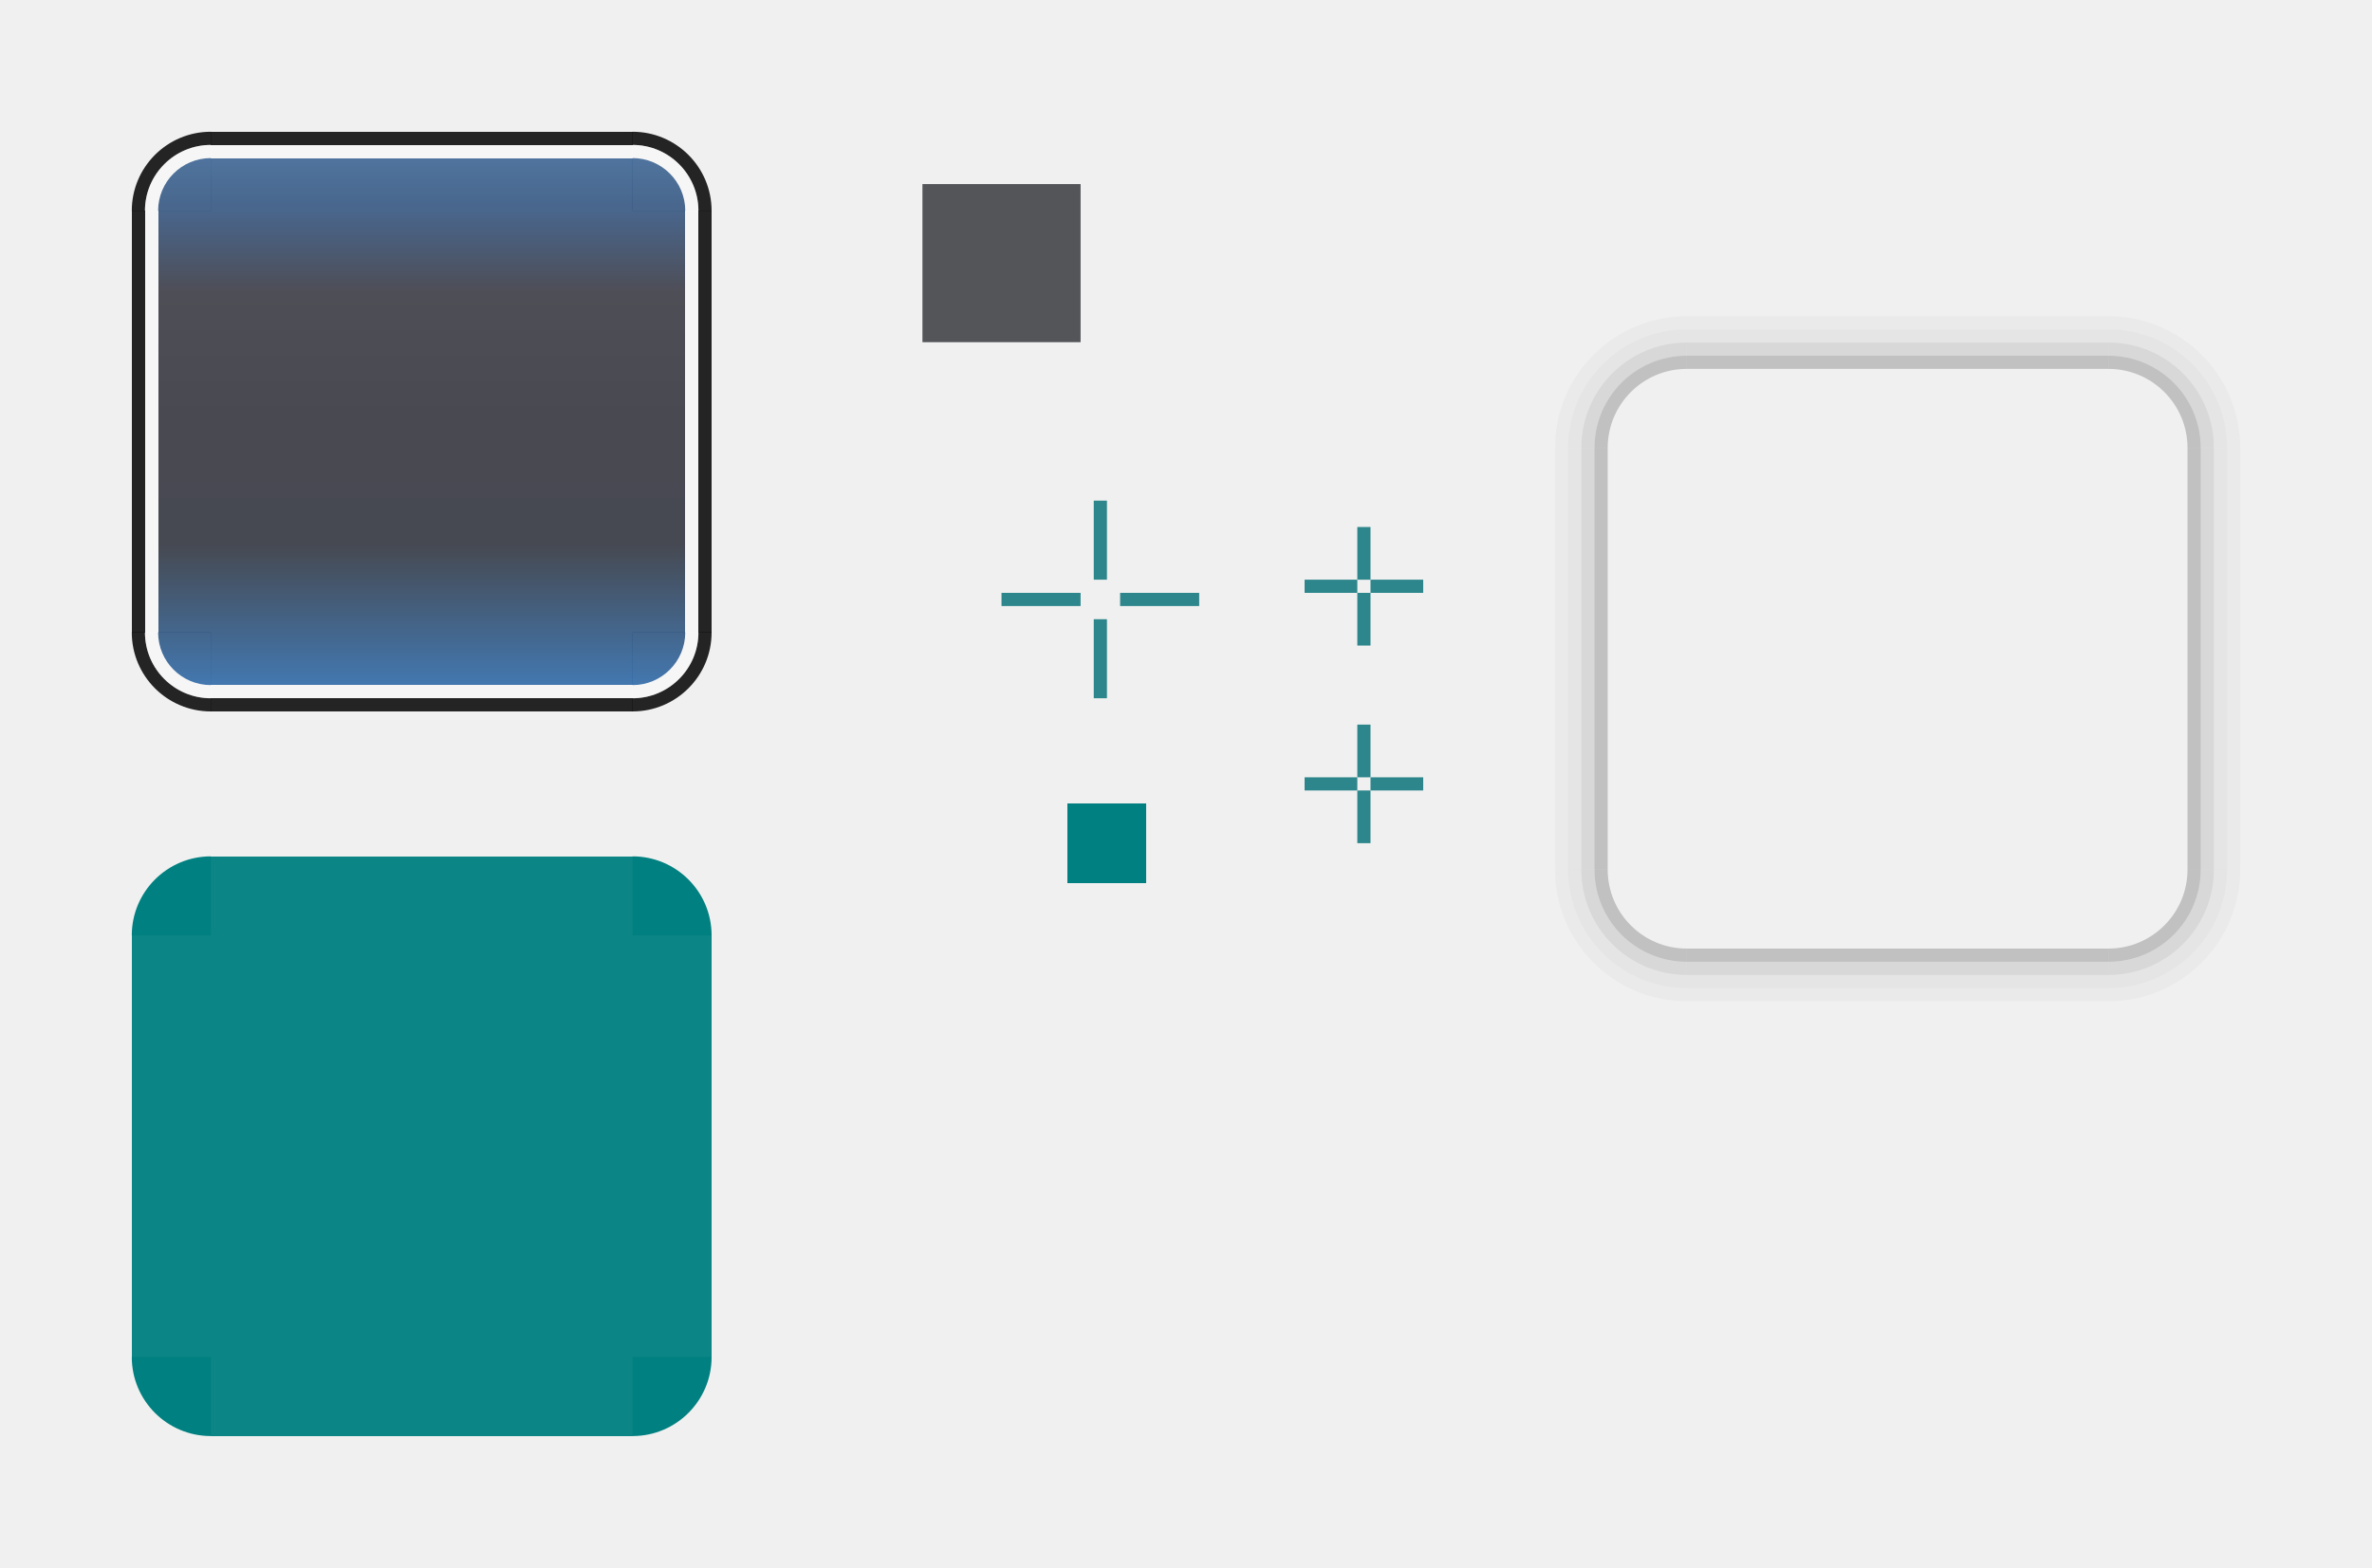
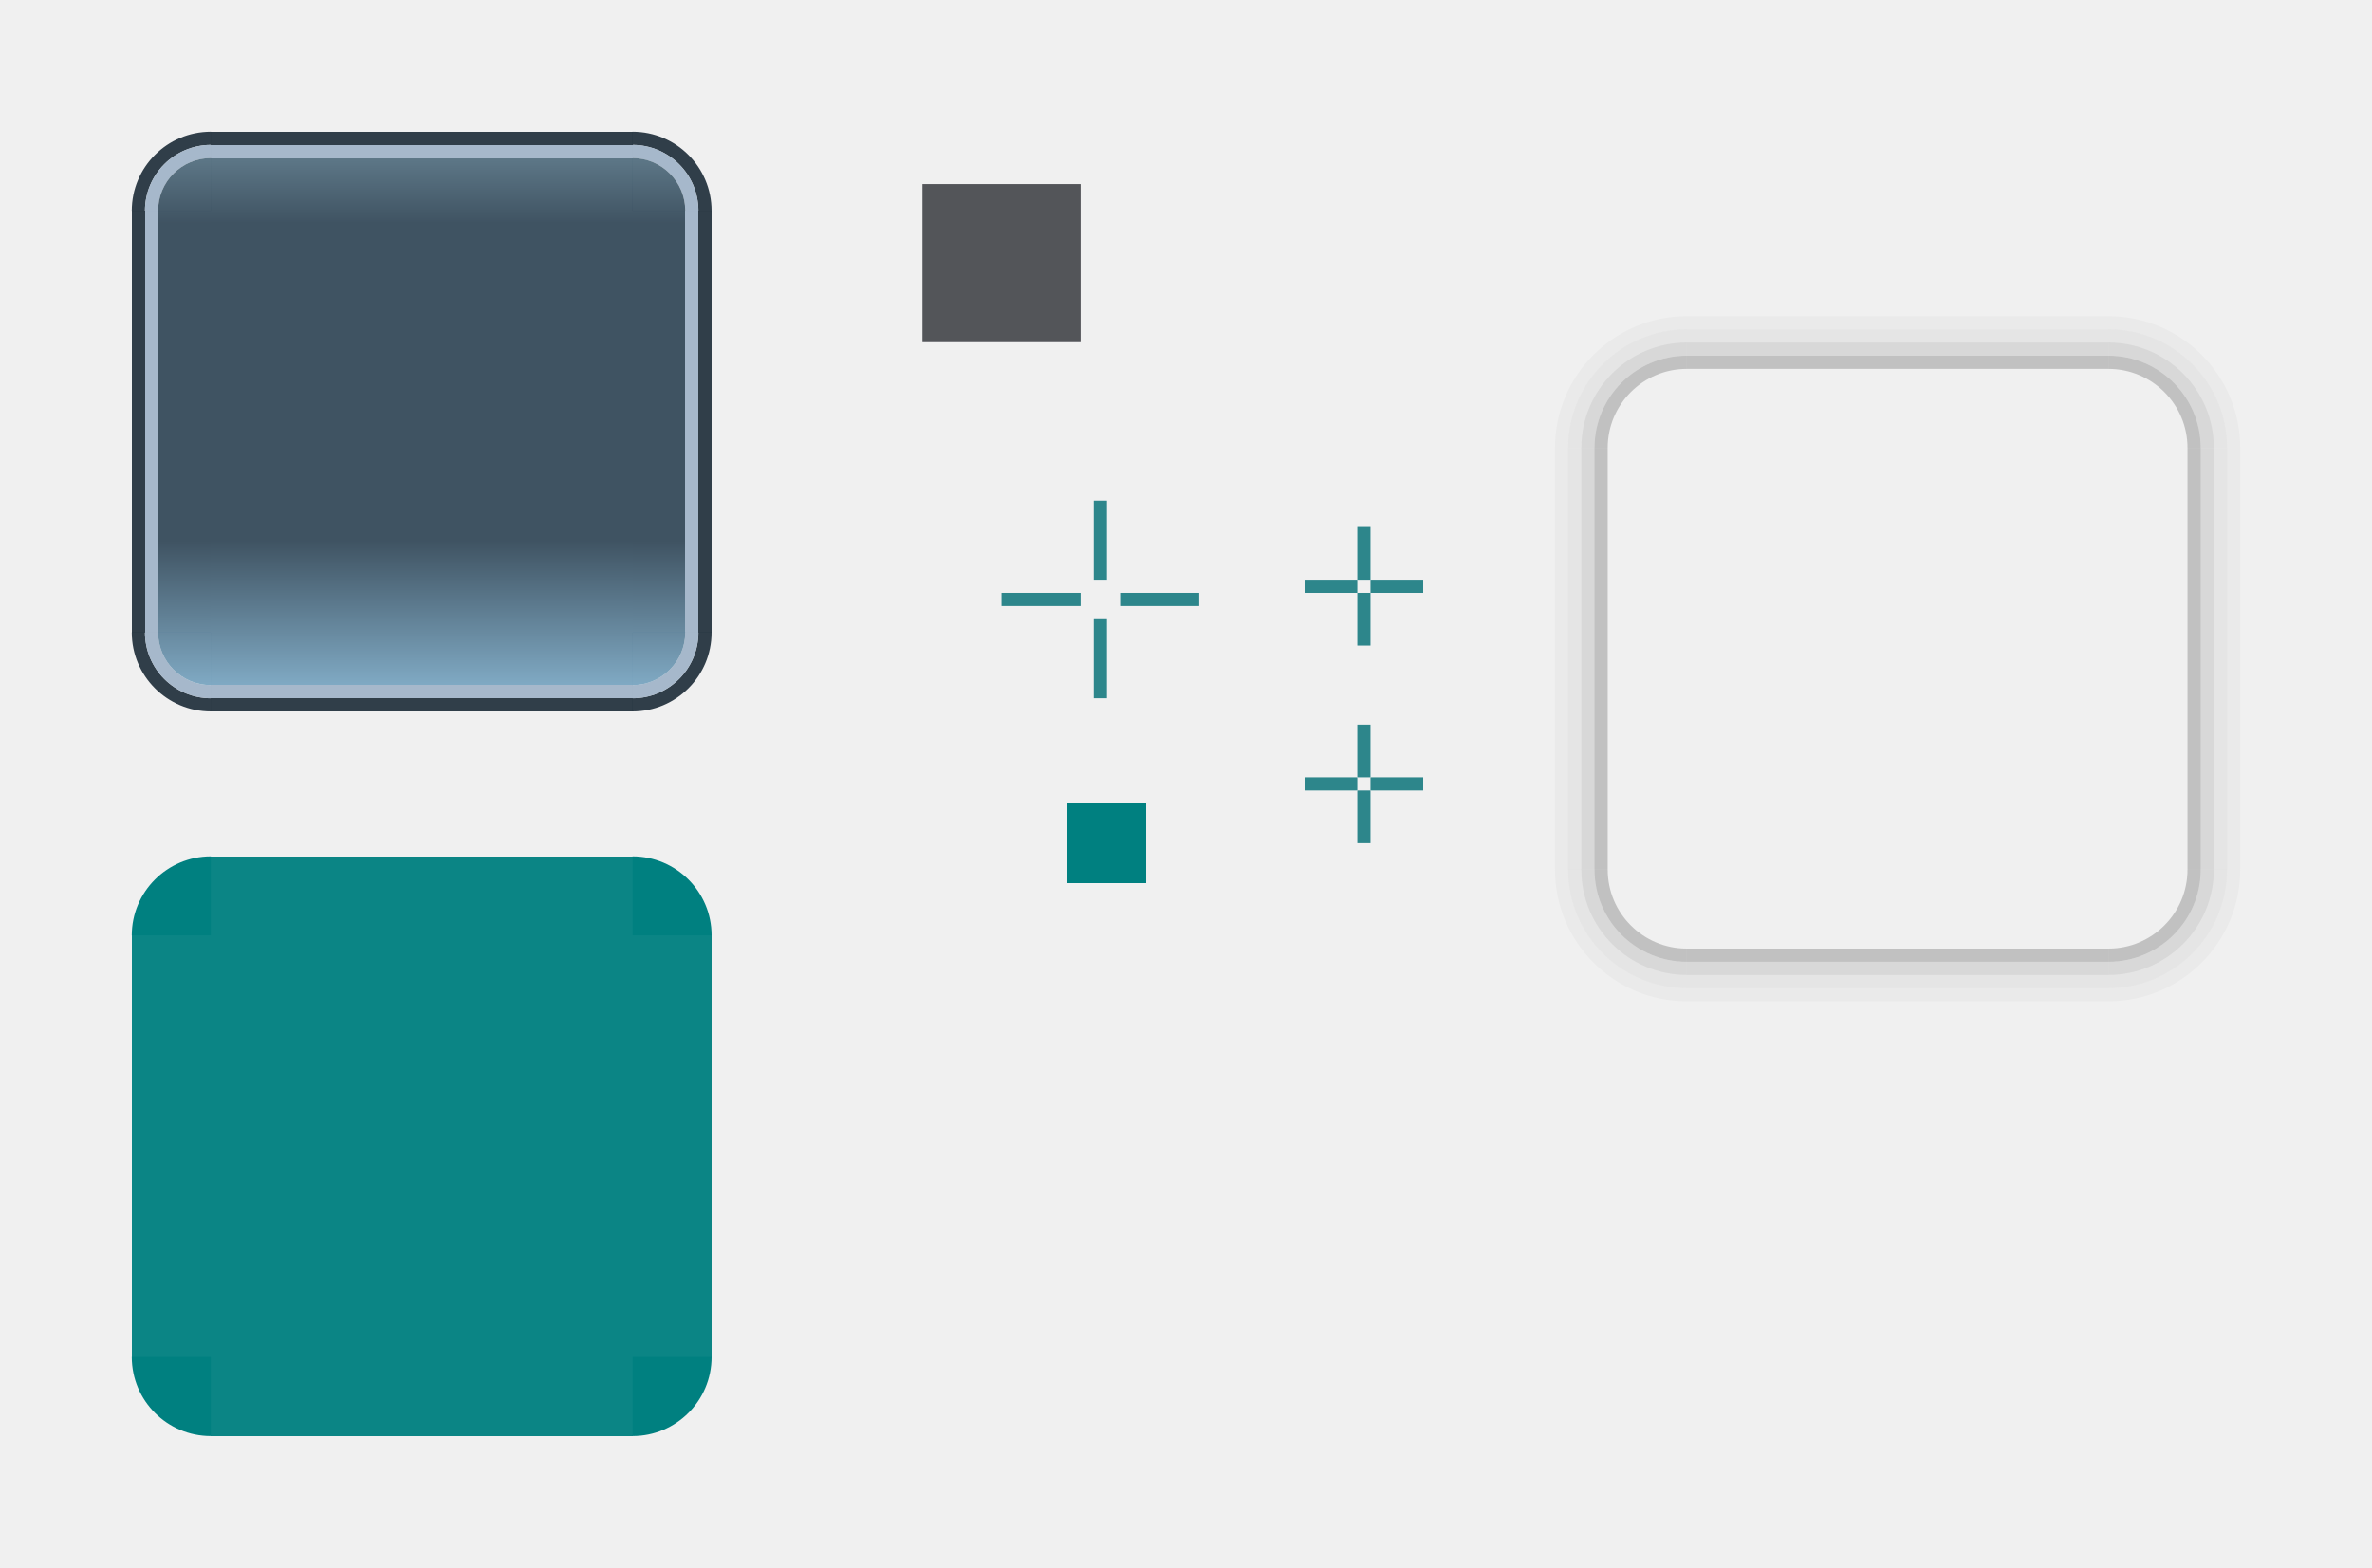
- <svg xmlns="http://www.w3.org/2000/svg" xmlns:xlink="http://www.w3.org/1999/xlink" width="180" height="119" viewBox="0 0 180 119" version="1.1" id="svg8">
+ <svg xmlns="http://www.w3.org/2000/svg" xmlns:xlink="http://www.w3.org/1999/xlink" width="180" height="119" viewBox="0 0 180 119" version="1.1" id="svg8" xml:space="preserve">
  <defs id="defs2">
-     <linearGradient id="linearGradient7278">
-       <stop id="stop7266" offset="0" style="stop-color:#2462a4;stop-opacity:1;" />
-       <stop style="stop-color:#282c36;stop-opacity:1;" offset="0.266" id="stop7268" />
-       <stop style="stop-color:#2c2c35;stop-opacity:1;" offset="0.505" id="stop7270" />
-       <stop style="stop-color:#31313b;stop-opacity:1;" offset="0.745" id="stop7272" />
-       <stop id="stop7274" offset="0.9" style="stop-color:#2b4d7a;stop-opacity:1;" />
-       <stop id="stop7276" offset="1" style="stop-color:#325e8f;stop-opacity:1;" />
+     <linearGradient id="linearGradient3502">
+       <stop style="stop-color:#6e8fa1;stop-opacity:0.94;" offset="0" id="stop3494" />
+       <stop style="stop-color:#344959;stop-opacity:0.941;" offset="0.187" id="stop3496" />
+       <stop style="stop-color:#344959;stop-opacity:0.94;" offset="0.687" id="stop3498" />
+       <stop style="stop-color:#92c7e7;stop-opacity:0.94;" offset="1" id="stop3500" />
    </linearGradient>
-     <linearGradient xlink:href="#linearGradient7278" id="linearGradient913" x1="-1009.24" y1="91.737" x2="-969.24" y2="91.737" gradientUnits="userSpaceOnUse" />
-     <linearGradient xlink:href="#linearGradient7278" id="linearGradient925" x1="-946.24" y1="76.737" x2="-986.24" y2="76.737" gradientUnits="userSpaceOnUse" />
-     <linearGradient xlink:href="#linearGradient7278" id="linearGradient933" x1="-986.24" y1="92.737" x2="-946.24" y2="92.737" gradientUnits="userSpaceOnUse" />
-     <linearGradient xlink:href="#linearGradient7278" id="linearGradient975" x1="-950.24" y1="112.737" x2="-950.24" y2="72.737" gradientUnits="userSpaceOnUse" />
-     <linearGradient xlink:href="#linearGradient7278" id="linearGradient983" x1="-950.24" y1="112.737" x2="-950.24" y2="72.737" gradientUnits="userSpaceOnUse" />
-     <linearGradient xlink:href="#linearGradient7278" id="linearGradient991" x1="115.737" y1="-987.24" x2="115.737" y2="-947.24" gradientUnits="userSpaceOnUse" />
-     <linearGradient xlink:href="#linearGradient7278" id="linearGradient999" x1="115.737" y1="-947.24" x2="115.737" y2="-987.24" gradientUnits="userSpaceOnUse" />
-     <linearGradient xlink:href="#linearGradient7278" id="linearGradient1007" x1="115.737" y1="-987.24" x2="115.737" y2="-947.24" gradientUnits="userSpaceOnUse" />
-     <linearGradient xlink:href="#linearGradient7278" id="linearGradient1015" x1="115.737" y1="-947.24" x2="115.737" y2="-987.24" gradientUnits="userSpaceOnUse" />
+     <linearGradient id="linearGradient3492">
+       <stop style="stop-color:#6e8fa1;stop-opacity:0.94;" offset="0" id="stop3484" />
+       <stop style="stop-color:#344959;stop-opacity:0.941;" offset="0.187" id="stop3486" />
+       <stop style="stop-color:#344959;stop-opacity:0.94;" offset="0.687" id="stop3488" />
+       <stop style="stop-color:#92c7e7;stop-opacity:0.94;" offset="1" id="stop3490" />
+     </linearGradient>
+     <linearGradient id="linearGradient3482">
+       <stop style="stop-color:#6e8fa1;stop-opacity:0.94;" offset="0" id="stop3474" />
+       <stop style="stop-color:#344959;stop-opacity:0.941;" offset="0.187" id="stop3476" />
+       <stop style="stop-color:#344959;stop-opacity:0.94;" offset="0.688" id="stop3478" />
+       <stop style="stop-color:#92c7e7;stop-opacity:0.94;" offset="1" id="stop3480" />
+     </linearGradient>
+     <linearGradient id="linearGradient3472">
+       <stop style="stop-color:#6e8fa1;stop-opacity:0.94;" offset="0" id="stop3464" />
+       <stop style="stop-color:#344959;stop-opacity:0.941;" offset="0.187" id="stop3466" />
+       <stop style="stop-color:#344959;stop-opacity:0.94;" offset="0.688" id="stop3468" />
+       <stop style="stop-color:#92c7e7;stop-opacity:0.94;" offset="1" id="stop3470" />
+     </linearGradient>
+     <linearGradient id="linearGradient3462">
+       <stop style="stop-color:#6e8fa1;stop-opacity:0.94;" offset="0" id="stop3454" />
+       <stop style="stop-color:#344959;stop-opacity:0.941;" offset="0.187" id="stop3456" />
+       <stop style="stop-color:#344959;stop-opacity:0.94;" offset="0.688" id="stop3458" />
+       <stop style="stop-color:#92c7e7;stop-opacity:0.94;" offset="1" id="stop3460" />
+     </linearGradient>
+     <linearGradient id="linearGradient3452">
+       <stop style="stop-color:#6e8fa1;stop-opacity:0.94;" offset="0" id="stop3444" />
+       <stop style="stop-color:#344959;stop-opacity:0.941;" offset="0.187" id="stop3446" />
+       <stop style="stop-color:#344959;stop-opacity:0.94;" offset="0.687" id="stop3448" />
+       <stop style="stop-color:#92c7e7;stop-opacity:0.94;" offset="1" id="stop3450" />
+     </linearGradient>
+     <linearGradient id="linearGradient3442">
+       <stop style="stop-color:#6e8fa1;stop-opacity:0.94;" offset="0" id="stop3434" />
+       <stop style="stop-color:#344959;stop-opacity:0.941;" offset="0.187" id="stop3436" />
+       <stop style="stop-color:#344959;stop-opacity:0.94;" offset="0.688" id="stop3438" />
+       <stop style="stop-color:#92c7e7;stop-opacity:0.94;" offset="1" id="stop3440" />
+     </linearGradient>
+     <linearGradient id="linearGradient1846">
+       <stop style="stop-color:#6e8fa1;stop-opacity:0.94;" offset="0" id="stop1838" />
+       <stop style="stop-color:#344959;stop-opacity:0.941;" offset="0.187" id="stop1840" />
+       <stop style="stop-color:#344959;stop-opacity:0.94;" offset="0.687" id="stop1842" />
+       <stop style="stop-color:#92c7e7;stop-opacity:0.94;" offset="1" id="stop1844" />
+     </linearGradient>
+     <linearGradient id="linearGradient7957">
+       <stop style="stop-color:#6e8fa1;stop-opacity:0.94;" offset="0" id="stop7949" />
+       <stop style="stop-color:#344959;stop-opacity:0.941;" offset="0.187" id="stop7951" />
+       <stop style="stop-color:#344959;stop-opacity:0.94;" offset="0.687" id="stop7953" />
+       <stop style="stop-color:#92c7e7;stop-opacity:0.94;" offset="1" id="stop7955" />
+     </linearGradient>
+     <linearGradient xlink:href="#linearGradient1846" id="linearGradient23810" x1="-965.24" y1="-91.737" x2="-1013.24" y2="-91.737" gradientUnits="userSpaceOnUse" />
+     <linearGradient xlink:href="#linearGradient3462" id="linearGradient26148" x1="-990.24" y1="92.737" x2="-942.24" y2="92.737" gradientUnits="userSpaceOnUse" />
+     <linearGradient xlink:href="#linearGradient3502" id="linearGradient38076" x1="-942.24" y1="85.737" x2="-990.24" y2="85.737" gradientUnits="userSpaceOnUse" />
+     <linearGradient xlink:href="#linearGradient3482" id="linearGradient56358" x1="-950.24" y1="68.737" x2="-950.24" y2="116.737" gradientUnits="userSpaceOnUse" />
+     <linearGradient xlink:href="#linearGradient3442" id="linearGradient56360" x1="-946.24" y1="68.737" x2="-946.24" y2="116.737" gradientUnits="userSpaceOnUse" />
+     <linearGradient xlink:href="#linearGradient7957" id="linearGradient56362" x1="115.737" y1="-943.24" x2="115.737" y2="-991.24" gradientUnits="userSpaceOnUse" />
+     <linearGradient xlink:href="#linearGradient3492" id="linearGradient56364" x1="115.737" y1="-943.24" x2="115.737" y2="-991.24" gradientUnits="userSpaceOnUse" />
+     <linearGradient xlink:href="#linearGradient3472" id="linearGradient56366" x1="119.737" y1="-991.24" x2="119.737" y2="-943.24" gradientUnits="userSpaceOnUse" />
+     <linearGradient xlink:href="#linearGradient3452" id="linearGradient56368" x1="115.737" y1="-991.24" x2="115.737" y2="-943.24" gradientUnits="userSpaceOnUse" />
  </defs>
  <g id="layer1" transform="translate(-59.73669,-957.2404)">
    <rect y="995.24" x="142.737" height="6" width="1" id="hint-top-margin" style="opacity:1;fill:#2d868b;fill-opacity:1;stroke:none;stroke-width:1;stroke-linecap:round;stroke-miterlimit:4;stroke-dasharray:none;stroke-opacity:1" />
    <rect style="opacity:1;fill:#2d868b;fill-opacity:1;stroke:none;stroke-width:1;stroke-linecap:round;stroke-miterlimit:4;stroke-dasharray:none;stroke-opacity:1" id="hint-bottom-margin" width="1" height="6" x="142.737" y="1004.24" />
    <rect style="opacity:1;fill:#2d868b;fill-opacity:1;stroke:none;stroke-width:1;stroke-linecap:round;stroke-miterlimit:4;stroke-dasharray:none;stroke-opacity:1" id="hint-left-margin" width="6" height="1" x="135.737" y="1002.24" />
    <rect y="1002.24" x="144.737" height="1" width="6" id="hint-right-margin" style="opacity:1;fill:#2d868b;fill-opacity:1;stroke:none;stroke-width:1;stroke-linecap:round;stroke-miterlimit:4;stroke-dasharray:none;stroke-opacity:1" />
    <rect y="991.24" x="187.737" height="32" width="32" id="shadow-center" style="opacity:1;fill:none;fill-opacity:1;stroke:none;stroke-width:1;stroke-linecap:round;stroke-miterlimit:4;stroke-dasharray:none;stroke-opacity:1" />
    <rect y="997.241" x="162.737" height="4" width="1" id="shadow-hint-top-margin" style="opacity:1;fill:#2d868b;fill-opacity:1;stroke:none;stroke-width:1;stroke-linecap:round;stroke-miterlimit:4;stroke-dasharray:none;stroke-opacity:1" />
    <rect style="opacity:1;fill:#2d868b;fill-opacity:1;stroke:none;stroke-width:1;stroke-linecap:round;stroke-miterlimit:4;stroke-dasharray:none;stroke-opacity:1" id="shadow-hint-bottom-margin" width="1" height="4" x="162.737" y="1002.24" />
    <rect style="opacity:1;fill:#2d868b;fill-opacity:1;stroke:none;stroke-width:1;stroke-linecap:round;stroke-miterlimit:4;stroke-dasharray:none;stroke-opacity:1" id="shadow-hint-left-margin" width="4" height="1" x="158.737" y="1001.24" />
    <rect y="1001.24" x="163.737" height="1" width="4" id="shadow-hint-right-margin" style="opacity:1;fill:#2d868b;fill-opacity:1;stroke:none;stroke-width:1;stroke-linecap:round;stroke-miterlimit:4;stroke-dasharray:none;stroke-opacity:1" />
    <rect y="140.737" x="-1024.241" height="6" width="6" id="hint-stretch-borders" style="opacity:1;fill:#008080;fill-opacity:1;fill-rule:evenodd;stroke:none;stroke-width:2.149;stroke-linecap:square;stroke-linejoin:miter;stroke-miterlimit:4;stroke-dasharray:none;stroke-opacity:1;paint-order:normal;shape-rendering:crispEdges" transform="rotate(-90)" />
    <g id="shadow-top" transform="translate(-0.9999924,30.00002)">
      <rect style="opacity:1;fill:none;fill-opacity:1;stroke:none;stroke-width:1;stroke-linecap:round;stroke-miterlimit:4;stroke-dasharray:none;stroke-opacity:1" id="rect1911" width="32" height="6" x="188.737" y="955.24" />
      <rect y="954.24" x="188.737" height="1" width="32" id="rect1925" style="opacity:1;fill:#000000;fill-opacity:0.196;stroke:none;stroke-width:1;stroke-linecap:round;stroke-miterlimit:4;stroke-dasharray:none;stroke-opacity:1" />
      <rect style="opacity:1;fill:#000000;fill-opacity:0.098;stroke:none;stroke-width:1;stroke-linecap:round;stroke-miterlimit:4;stroke-dasharray:none;stroke-opacity:1" id="rect868" width="32" height="1" x="188.737" y="953.24" />
      <rect y="952.24" x="188.737" height="1" width="32" id="rect870" style="opacity:1;fill:#000000;fill-opacity:0.047;stroke:none;stroke-width:1;stroke-linecap:round;stroke-miterlimit:4;stroke-dasharray:none;stroke-opacity:1" />
      <rect style="opacity:1;fill:#000000;fill-opacity:0.024;stroke:none;stroke-width:1;stroke-linecap:round;stroke-miterlimit:4;stroke-dasharray:none;stroke-opacity:1" id="rect872" width="32" height="1" x="188.737" y="951.24" />
    </g>
    <g transform="rotate(-90,219.2367,992.7404)" id="shadow-left">
      <rect y="955.24" x="188.737" height="6" width="32" id="rect881" style="opacity:1;fill:none;fill-opacity:1;stroke:none;stroke-width:1;stroke-linecap:round;stroke-miterlimit:4;stroke-dasharray:none;stroke-opacity:1" />
      <rect style="opacity:1;fill:#000000;fill-opacity:0.196;stroke:none;stroke-width:1;stroke-linecap:round;stroke-miterlimit:4;stroke-dasharray:none;stroke-opacity:1" id="rect883" width="32" height="1" x="188.737" y="954.24" />
      <rect y="953.24" x="188.737" height="1" width="32" id="rect885" style="opacity:1;fill:#000000;fill-opacity:0.098;stroke:none;stroke-width:1;stroke-linecap:round;stroke-miterlimit:4;stroke-dasharray:none;stroke-opacity:1" />
      <rect style="opacity:1;fill:#000000;fill-opacity:0.047;stroke:none;stroke-width:1;stroke-linecap:round;stroke-miterlimit:4;stroke-dasharray:none;stroke-opacity:1" id="rect887" width="32" height="1" x="188.737" y="952.24" />
      <rect y="951.24" x="188.737" height="1" width="32" id="rect889" style="opacity:1;fill:#000000;fill-opacity:0.024;stroke:none;stroke-width:1;stroke-linecap:round;stroke-miterlimit:4;stroke-dasharray:none;stroke-opacity:1" />
    </g>
    <g transform="matrix(1,0,0,-1,-0.9999924,1984.481)" id="shadow-bottom">
      <rect y="955.24" x="188.737" height="6" width="32" id="rect893" style="opacity:1;fill:none;fill-opacity:1;stroke:none;stroke-width:1;stroke-linecap:round;stroke-miterlimit:4;stroke-dasharray:none;stroke-opacity:1" />
      <rect style="opacity:1;fill:#000000;fill-opacity:0.196;stroke:none;stroke-width:1;stroke-linecap:round;stroke-miterlimit:4;stroke-dasharray:none;stroke-opacity:1" id="rect895" width="32" height="1" x="188.737" y="954.24" />
      <rect y="953.24" x="188.737" height="1" width="32" id="rect897" style="opacity:1;fill:#000000;fill-opacity:0.098;stroke:none;stroke-width:1;stroke-linecap:round;stroke-miterlimit:4;stroke-dasharray:none;stroke-opacity:1" />
      <rect style="opacity:1;fill:#000000;fill-opacity:0.047;stroke:none;stroke-width:1;stroke-linecap:round;stroke-miterlimit:4;stroke-dasharray:none;stroke-opacity:1" id="rect899" width="32" height="1" x="188.737" y="952.24" />
      <rect y="951.24" x="188.737" height="1" width="32" id="rect901" style="opacity:1;fill:#000000;fill-opacity:0.024;stroke:none;stroke-width:1;stroke-linecap:round;stroke-miterlimit:4;stroke-dasharray:none;stroke-opacity:1" />
    </g>
    <g transform="rotate(90,189.2367,991.7404)" id="shadow-right">
      <rect y="955.24" x="188.737" height="6" width="32" id="rect905" style="opacity:1;fill:none;fill-opacity:1;stroke:none;stroke-width:1;stroke-linecap:round;stroke-miterlimit:4;stroke-dasharray:none;stroke-opacity:1" />
      <rect style="opacity:1;fill:#000000;fill-opacity:0.196;stroke:none;stroke-width:1;stroke-linecap:round;stroke-miterlimit:4;stroke-dasharray:none;stroke-opacity:1" id="rect907" width="32" height="1" x="188.737" y="954.24" />
      <rect y="953.24" x="188.737" height="1" width="32" id="rect909" style="opacity:1;fill:#000000;fill-opacity:0.098;stroke:none;stroke-width:1;stroke-linecap:round;stroke-miterlimit:4;stroke-dasharray:none;stroke-opacity:1" />
      <rect style="opacity:1;fill:#000000;fill-opacity:0.047;stroke:none;stroke-width:1;stroke-linecap:round;stroke-miterlimit:4;stroke-dasharray:none;stroke-opacity:1" id="rect911" width="32" height="1" x="188.737" y="952.24" />
      <rect y="951.24" x="188.737" height="1" width="32" id="rect913" style="opacity:1;fill:#000000;fill-opacity:0.024;stroke:none;stroke-width:1;stroke-linecap:round;stroke-miterlimit:4;stroke-dasharray:none;stroke-opacity:1" />
    </g>
    <g id="shadow-topright" transform="translate(-13,43.00001)">
      <path id="path3245" transform="translate(46.7367,930.2404)" d="m 186,8 v 1 a 9,9 0 0 1 9,9 h 1 A 10,10 0 0 0 186,8 Z" style="opacity:1;fill:#000000;fill-opacity:0.024;stroke:none;stroke-width:3;stroke-linecap:round;stroke-miterlimit:4;stroke-dasharray:none;stroke-opacity:1" />
      <path id="path3249" transform="translate(46.7367,930.2404)" d="m 186,9 v 1 a 8,8 0 0 1 8,8 h 1 a 9,9 0 0 0 -9,-9 z" style="opacity:1;fill:#000000;fill-opacity:0.047;stroke:none;stroke-width:3;stroke-linecap:round;stroke-miterlimit:4;stroke-dasharray:none;stroke-opacity:1" />
      <path id="path3254" transform="translate(46.7367,930.2404)" d="m 186,10 v 1 a 7,7 0 0 1 7,7 h 1 a 8,8 0 0 0 -8,-8 z" style="opacity:1;fill:#000000;fill-opacity:0.098;stroke:none;stroke-width:3;stroke-linecap:round;stroke-miterlimit:4;stroke-dasharray:none;stroke-opacity:1" />
      <path id="path3259" transform="translate(46.7367,930.2404)" d="m 186,11 v 1 a 6,6 0 0 1 6,6 h 1 a 7,7 0 0 0 -7,-7 z" style="opacity:1;fill:#000000;fill-opacity:0.196;stroke:none;stroke-width:3;stroke-linecap:round;stroke-miterlimit:4;stroke-dasharray:none;stroke-opacity:1" />
    </g>
    <g transform="matrix(-1,0,0,1,420.4734,43.00001)" id="shadow-topleft">
      <path style="opacity:1;fill:#000000;fill-opacity:0.024;stroke:none;stroke-width:3;stroke-linecap:round;stroke-miterlimit:4;stroke-dasharray:none;stroke-opacity:1" d="m 186,8 v 1 a 9,9 0 0 1 9,9 h 1 A 10,10 0 0 0 186,8 Z" transform="translate(46.7367,930.2404)" id="path3276" />
      <path style="opacity:1;fill:#000000;fill-opacity:0.047;stroke:none;stroke-width:3;stroke-linecap:round;stroke-miterlimit:4;stroke-dasharray:none;stroke-opacity:1" d="m 186,9 v 1 a 8,8 0 0 1 8,8 h 1 a 9,9 0 0 0 -9,-9 z" transform="translate(46.7367,930.2404)" id="path3278" />
      <path style="opacity:1;fill:#000000;fill-opacity:0.098;stroke:none;stroke-width:3;stroke-linecap:round;stroke-miterlimit:4;stroke-dasharray:none;stroke-opacity:1" d="m 186,10 v 1 a 7,7 0 0 1 7,7 h 1 a 8,8 0 0 0 -8,-8 z" transform="translate(46.7367,930.2404)" id="path3280" />
      <path style="opacity:1;fill:#000000;fill-opacity:0.196;stroke:none;stroke-width:3;stroke-linecap:round;stroke-miterlimit:4;stroke-dasharray:none;stroke-opacity:1" d="m 186,11 v 1 a 6,6 0 0 1 6,6 h 1 a 7,7 0 0 0 -7,-7 z" transform="translate(46.7367,930.2404)" id="path3282" />
    </g>
    <g transform="matrix(1,0,0,-1,-13,1971.481)" id="shadow-bottomright">
      <path style="opacity:1;fill:#000000;fill-opacity:0.024;stroke:none;stroke-width:3;stroke-linecap:round;stroke-miterlimit:4;stroke-dasharray:none;stroke-opacity:1" d="m 186,8 v 1 a 9,9 0 0 1 9,9 h 1 A 10,10 0 0 0 186,8 Z" transform="translate(46.7367,930.2404)" id="path3286" />
      <path style="opacity:1;fill:#000000;fill-opacity:0.047;stroke:none;stroke-width:3;stroke-linecap:round;stroke-miterlimit:4;stroke-dasharray:none;stroke-opacity:1" d="m 186,9 v 1 a 8,8 0 0 1 8,8 h 1 a 9,9 0 0 0 -9,-9 z" transform="translate(46.7367,930.2404)" id="path3288" />
      <path style="opacity:1;fill:#000000;fill-opacity:0.098;stroke:none;stroke-width:3;stroke-linecap:round;stroke-miterlimit:4;stroke-dasharray:none;stroke-opacity:1" d="m 186,10 v 1 a 7,7 0 0 1 7,7 h 1 a 8,8 0 0 0 -8,-8 z" transform="translate(46.7367,930.2404)" id="path3290" />
      <path style="opacity:1;fill:#000000;fill-opacity:0.196;stroke:none;stroke-width:3;stroke-linecap:round;stroke-miterlimit:4;stroke-dasharray:none;stroke-opacity:1" d="m 186,11 v 1 a 6,6 0 0 1 6,6 h 1 a 7,7 0 0 0 -7,-7 z" transform="translate(46.7367,930.2404)" id="path3292" />
    </g>
    <g transform="rotate(-180,210.2367,985.7404)" id="shadow-bottomleft">
      <path style="opacity:1;fill:#000000;fill-opacity:0.024;stroke:none;stroke-width:3;stroke-linecap:round;stroke-miterlimit:4;stroke-dasharray:none;stroke-opacity:1" d="m 186,8 v 1 a 9,9 0 0 1 9,9 h 1 A 10,10 0 0 0 186,8 Z" transform="translate(46.7367,930.2404)" id="path3296" />
      <path style="opacity:1;fill:#000000;fill-opacity:0.047;stroke:none;stroke-width:3;stroke-linecap:round;stroke-miterlimit:4;stroke-dasharray:none;stroke-opacity:1" d="m 186,9 v 1 a 8,8 0 0 1 8,8 h 1 a 9,9 0 0 0 -9,-9 z" transform="translate(46.7367,930.2404)" id="path3298" />
      <path style="opacity:1;fill:#000000;fill-opacity:0.098;stroke:none;stroke-width:3;stroke-linecap:round;stroke-miterlimit:4;stroke-dasharray:none;stroke-opacity:1" d="m 186,10 v 1 a 7,7 0 0 1 7,7 h 1 a 8,8 0 0 0 -8,-8 z" transform="translate(46.7367,930.2404)" id="path3300" />
      <path style="opacity:1;fill:#000000;fill-opacity:0.196;stroke:none;stroke-width:3;stroke-linecap:round;stroke-miterlimit:4;stroke-dasharray:none;stroke-opacity:1" d="m 186,11 v 1 a 6,6 0 0 1 6,6 h 1 a 7,7 0 0 0 -7,-7 z" transform="translate(46.7367,930.2404)" id="path3302" />
    </g>
-     <rect y="75.737" x="-1005.24" height="32" width="32" id="center" style="opacity:0.85;fill:url(#linearGradient913);fill-opacity:1.0;fill-rule:evenodd;stroke:none;stroke-width:2.149;stroke-linecap:square;stroke-linejoin:miter;stroke-miterlimit:4;stroke-dasharray:none;stroke-opacity:1;paint-order:normal;shape-rendering:crispEdges" transform="rotate(-90)" />
+     <rect y="-107.737" x="-1005.24" height="32" width="32" id="center" style="opacity:1;fill:url(#linearGradient23810);fill-opacity:1;fill-rule:evenodd;stroke:none;stroke-width:2.149;stroke-linecap:square;stroke-linejoin:miter;stroke-miterlimit:4;stroke-dasharray:none;stroke-opacity:1;paint-order:normal;shape-rendering:crispEdges" transform="matrix(0,-1,-1,0,0,0)" />
    <g id="topright" transform="translate(-8.000002,21.99994)">
-       <path id="path3117" transform="translate(46.7367,930.2404)" d="m 69,15 v 1 a 5,5 0 0 1 5,5 h 1 a 6,6 0 0 0 -6,-6 z" style="opacity:1;fill:#000000;fill-opacity:0.85;stroke:none;stroke-width:3;stroke-linecap:round;stroke-miterlimit:4;stroke-dasharray:none;stroke-opacity:1" />
-       <path id="path3121" transform="translate(46.7367,930.2404)" d="m 69,16 v 1 a 4,4 0 0 1 4,4 h 1 a 5,5 0 0 0 -5,-5 z" style="opacity:1;fill:#ffffff;fill-opacity:0.4;stroke:none;stroke-width:3;stroke-linecap:round;stroke-miterlimit:4;stroke-dasharray:none;stroke-opacity:1" />
-       <path transform="scale(1,-1)" d="m 119.737,-951.24 a 4,4 0 0 1 -4,4 l 0,-4 z" id="path3126" style="opacity:0.85;fill:url(#linearGradient991);fill-opacity:1.0;stroke:none;stroke-width:3;stroke-linecap:round;stroke-miterlimit:4;stroke-dasharray:none;stroke-opacity:1" />
+       <path id="path3117" transform="translate(46.7367,930.2404)" d="m 69,15 v 1 a 5,5 0 0 1 5,5 h 1 a 6,6 0 0 0 -6,-6 z" style="opacity:1;fill:#25333f;fill-opacity:0.939;stroke:none;stroke-width:3;stroke-linecap:round;stroke-miterlimit:4;stroke-dasharray:none;stroke-opacity:1" />
+       <path id="path3121" transform="translate(46.7367,930.2404)" d="m 69,16 v 1 a 4,4 0 0 1 4,4 h 1 a 5,5 0 0 0 -5,-5 z" style="opacity:1;fill:#a2b5c9;fill-opacity:0.94;stroke:none;stroke-width:3;stroke-linecap:round;stroke-miterlimit:4;stroke-dasharray:none;stroke-opacity:1" />
+       <path transform="scale(1,-1)" d="m 119.737,-951.24 a 4,4 0 0 1 -4,4 l 0,-4 z" id="path3126" style="opacity:1;fill:url(#linearGradient56364);fill-opacity:1;stroke:none;stroke-width:3;stroke-linecap:round;stroke-miterlimit:4;stroke-dasharray:none;stroke-opacity:1" />
    </g>
    <g id="top" transform="translate(-1.000002,22.99994)">
-       <rect transform="rotate(-90)" style="opacity:1;fill:#000000;fill-opacity:0.85;fill-rule:evenodd;stroke:none;stroke-width:2.149;stroke-linecap:square;stroke-linejoin:miter;stroke-miterlimit:4;stroke-dasharray:none;stroke-opacity:1;paint-order:normal;shape-rendering:crispEdges" id="rect892" width="1" height="32" x="-945.24" y="76.737" />
-       <rect y="76.737" x="-946.24" height="32" width="1" id="rect886" style="opacity:1;fill:#ffffff;fill-opacity:0.4;fill-rule:evenodd;stroke:none;stroke-width:2.149;stroke-linecap:square;stroke-linejoin:miter;stroke-miterlimit:4;stroke-dasharray:none;stroke-opacity:1;paint-order:normal;shape-rendering:crispEdges" transform="rotate(-90)" />
-       <rect transform="rotate(-90)" style="opacity:0.85;fill:url(#linearGradient933);fill-opacity:1.0;fill-rule:evenodd;stroke:none;stroke-width:2.149;stroke-linecap:square;stroke-linejoin:miter;stroke-miterlimit:4;stroke-dasharray:none;stroke-opacity:1;paint-order:normal;shape-rendering:crispEdges" id="rect3136" width="4" height="32" x="-950.24" y="76.737" />
+       <rect transform="rotate(-90)" style="opacity:1;fill:#25333f;fill-opacity:0.939;fill-rule:evenodd;stroke:none;stroke-width:2.149;stroke-linecap:square;stroke-linejoin:miter;stroke-miterlimit:4;stroke-dasharray:none;stroke-opacity:1;paint-order:normal;shape-rendering:crispEdges" id="rect892" width="1" height="32" x="-945.24" y="76.737" />
+       <rect y="76.737" x="-946.24" height="32" width="1" id="rect886" style="opacity:1;fill:#a2b5c9;fill-opacity:0.94;fill-rule:evenodd;stroke:none;stroke-width:2.149;stroke-linecap:square;stroke-linejoin:miter;stroke-miterlimit:4;stroke-dasharray:none;stroke-opacity:1;paint-order:normal;shape-rendering:crispEdges" transform="rotate(-90)" />
+       <rect transform="rotate(-90)" style="opacity:1;fill:url(#linearGradient38076);fill-opacity:1;fill-rule:evenodd;stroke:none;stroke-width:2.149;stroke-linecap:square;stroke-linejoin:miter;stroke-miterlimit:4;stroke-dasharray:none;stroke-opacity:1;paint-order:normal;shape-rendering:crispEdges" id="rect3136" width="4" height="32" x="-950.24" y="76.737" />
    </g>
    <g transform="rotate(90,80.73673,977.2404)" id="right">
-       <rect y="76.737" x="-945.24" height="32" width="1" id="rect3151" style="opacity:1;fill:#000000;fill-opacity:0.85;fill-rule:evenodd;stroke:none;stroke-width:2.149;stroke-linecap:square;stroke-linejoin:miter;stroke-miterlimit:4;stroke-dasharray:none;stroke-opacity:1;paint-order:normal;shape-rendering:crispEdges" transform="rotate(-90)" />
-       <rect transform="rotate(-90)" style="opacity:1;fill:#ffffff;fill-opacity:0.4;fill-rule:evenodd;stroke:none;stroke-width:2.149;stroke-linecap:square;stroke-linejoin:miter;stroke-miterlimit:4;stroke-dasharray:none;stroke-opacity:1;paint-order:normal;shape-rendering:crispEdges" id="rect3153" width="1" height="32" x="-946.24" y="76.737" />
-       <rect y="76.737" x="-950.24" height="32" width="4" id="rect3155" style="opacity:0.85;fill:url(#linearGradient975);fill-opacity:1.0;fill-rule:evenodd;stroke:none;stroke-width:2.149;stroke-linecap:square;stroke-linejoin:miter;stroke-miterlimit:4;stroke-dasharray:none;stroke-opacity:1;paint-order:normal;shape-rendering:crispEdges" transform="rotate(-90)" />
+       <rect y="76.737" x="-945.24" height="32" width="1" id="rect3151" style="opacity:1;fill:#25333f;fill-opacity:0.939;fill-rule:evenodd;stroke:none;stroke-width:2.149;stroke-linecap:square;stroke-linejoin:miter;stroke-miterlimit:4;stroke-dasharray:none;stroke-opacity:1;paint-order:normal;shape-rendering:crispEdges" transform="rotate(-90)" />
+       <rect transform="rotate(-90)" style="opacity:1;fill:#a2b5c9;fill-opacity:0.94;fill-rule:evenodd;stroke:none;stroke-width:2.149;stroke-linecap:square;stroke-linejoin:miter;stroke-miterlimit:4;stroke-dasharray:none;stroke-opacity:1;paint-order:normal;shape-rendering:crispEdges" id="rect3153" width="1" height="32" x="-946.24" y="76.737" />
+       <rect y="76.737" x="-950.24" height="32" width="4" id="rect3155" style="opacity:1;fill:url(#linearGradient56358);fill-opacity:1;fill-rule:evenodd;stroke:none;stroke-width:2.149;stroke-linecap:square;stroke-linejoin:miter;stroke-miterlimit:4;stroke-dasharray:none;stroke-opacity:1;paint-order:normal;shape-rendering:crispEdges" transform="rotate(-90)" />
    </g>
    <g transform="matrix(-1,0,0,1,191.4734,21.99994)" id="topleft">
-       <path style="opacity:1;fill:#000000;fill-opacity:0.85;stroke:none;stroke-width:3;stroke-linecap:round;stroke-miterlimit:4;stroke-dasharray:none;stroke-opacity:1" d="m 69,15 v 1 a 5,5 0 0 1 5,5 h 1 a 6,6 0 0 0 -6,-6 z" transform="translate(46.7367,930.2404)" id="path3175" />
-       <path style="opacity:1;fill:#ffffff;fill-opacity:0.4;stroke:none;stroke-width:3;stroke-linecap:round;stroke-miterlimit:4;stroke-dasharray:none;stroke-opacity:1" d="m 69,16 v 1 a 4,4 0 0 1 4,4 h 1 a 5,5 0 0 0 -5,-5 z" transform="translate(46.7367,930.2404)" id="path3177" />
-       <path style="opacity:0.85;fill:url(#linearGradient1007);fill-opacity:1.0;stroke:none;stroke-width:3;stroke-linecap:round;stroke-miterlimit:4;stroke-dasharray:none;stroke-opacity:1" id="path3179" d="m 119.737,-951.24 a 4,4 0 0 1 -4,4 l 0,-4 z" transform="scale(1,-1)" />
+       <path style="opacity:1;fill:#25333f;fill-opacity:0.939;stroke:none;stroke-width:3;stroke-linecap:round;stroke-miterlimit:4;stroke-dasharray:none;stroke-opacity:1" d="m 69,15 v 1 a 5,5 0 0 1 5,5 h 1 a 6,6 0 0 0 -6,-6 z" transform="translate(46.7367,930.2404)" id="path3175" />
+       <path style="opacity:1;fill:#a2b5c9;fill-opacity:0.94;stroke:none;stroke-width:3;stroke-linecap:round;stroke-miterlimit:4;stroke-dasharray:none;stroke-opacity:1" d="m 69,16 v 1 a 4,4 0 0 1 4,4 h 1 a 5,5 0 0 0 -5,-5 z" transform="translate(46.7367,930.2404)" id="path3177" />
+       <path style="opacity:1;fill:url(#linearGradient56362);fill-opacity:1;stroke:none;stroke-width:3;stroke-linecap:round;stroke-miterlimit:4;stroke-dasharray:none;stroke-opacity:1" id="path3179" d="m 119.737,-951.24 a 4,4 0 0 1 -4,4 l 0,-4 z" transform="scale(1,-1)" />
    </g>
    <g id="left" transform="matrix(0,1,1,0,-874.5037,896.5037)">
-       <rect transform="rotate(-90)" style="opacity:1;fill:#000000;fill-opacity:0.85;fill-rule:evenodd;stroke:none;stroke-width:2.149;stroke-linecap:square;stroke-linejoin:miter;stroke-miterlimit:4;stroke-dasharray:none;stroke-opacity:1;paint-order:normal;shape-rendering:crispEdges" id="rect3185" width="1" height="32" x="-945.24" y="76.737" />
-       <rect y="76.737" x="-946.24" height="32" width="1" id="rect3187" style="opacity:1;fill:#ffffff;fill-opacity:0.4;fill-rule:evenodd;stroke:none;stroke-width:2.149;stroke-linecap:square;stroke-linejoin:miter;stroke-miterlimit:4;stroke-dasharray:none;stroke-opacity:1;paint-order:normal;shape-rendering:crispEdges" transform="rotate(-90)" />
-       <rect transform="rotate(-90)" style="opacity:0.85;fill:url(#linearGradient983);fill-opacity:1.0;fill-rule:evenodd;stroke:none;stroke-width:2.149;stroke-linecap:square;stroke-linejoin:miter;stroke-miterlimit:4;stroke-dasharray:none;stroke-opacity:1;paint-order:normal;shape-rendering:crispEdges" id="rect3189" width="4" height="32" x="-950.24" y="76.737" />
+       <rect transform="rotate(-90)" style="opacity:1;fill:#25333f;fill-opacity:0.939;fill-rule:evenodd;stroke:none;stroke-width:2.149;stroke-linecap:square;stroke-linejoin:miter;stroke-miterlimit:4;stroke-dasharray:none;stroke-opacity:1;paint-order:normal;shape-rendering:crispEdges" id="rect3185" width="1" height="32" x="-945.24" y="76.737" />
+       <rect y="76.737" x="-946.24" height="32" width="1" id="rect3187" style="opacity:1;fill:#a2b5c9;fill-opacity:0.94;fill-rule:evenodd;stroke:none;stroke-width:2.149;stroke-linecap:square;stroke-linejoin:miter;stroke-miterlimit:4;stroke-dasharray:none;stroke-opacity:1;paint-order:normal;shape-rendering:crispEdges" transform="rotate(-90)" />
+       <rect transform="rotate(-90)" style="opacity:1;fill:url(#linearGradient56360);fill-opacity:1;fill-rule:evenodd;stroke:none;stroke-width:2.149;stroke-linecap:square;stroke-linejoin:miter;stroke-miterlimit:4;stroke-dasharray:none;stroke-opacity:1;paint-order:normal;shape-rendering:crispEdges" id="rect3189" width="4" height="32" x="-950.24" y="76.737" />
    </g>
    <g transform="matrix(1,0,0,-1,-1.000002,1955.481)" id="bottom">
-       <rect y="76.737" x="-945.24" height="32" width="1" id="rect3195" style="opacity:1;fill:#000000;fill-opacity:0.85;fill-rule:evenodd;stroke:none;stroke-width:2.149;stroke-linecap:square;stroke-linejoin:miter;stroke-miterlimit:4;stroke-dasharray:none;stroke-opacity:1;paint-order:normal;shape-rendering:crispEdges" transform="rotate(-90)" />
-       <rect transform="rotate(-90)" style="opacity:1;fill:#ffffff;fill-opacity:0.4;fill-rule:evenodd;stroke:none;stroke-width:2.149;stroke-linecap:square;stroke-linejoin:miter;stroke-miterlimit:4;stroke-dasharray:none;stroke-opacity:1;paint-order:normal;shape-rendering:crispEdges" id="rect3197" width="1" height="32" x="-946.24" y="76.737" />
-       <rect y="76.737" x="-950.24" height="32" width="4" id="rect3199" style="opacity:0.85;fill:url(#linearGradient925);fill-opacity:1.0;fill-rule:evenodd;stroke:none;stroke-width:2.149;stroke-linecap:square;stroke-linejoin:miter;stroke-miterlimit:4;stroke-dasharray:none;stroke-opacity:1;paint-order:normal;shape-rendering:crispEdges" transform="rotate(-90)" />
+       <rect y="76.737" x="-945.24" height="32" width="1" id="rect3195" style="opacity:1;fill:#25333f;fill-opacity:0.939;fill-rule:evenodd;stroke:none;stroke-width:2.149;stroke-linecap:square;stroke-linejoin:miter;stroke-miterlimit:4;stroke-dasharray:none;stroke-opacity:1;paint-order:normal;shape-rendering:crispEdges" transform="rotate(-90)" />
+       <rect transform="rotate(-90)" style="opacity:1;fill:#a2b5c9;fill-opacity:0.94;fill-rule:evenodd;stroke:none;stroke-width:2.149;stroke-linecap:square;stroke-linejoin:miter;stroke-miterlimit:4;stroke-dasharray:none;stroke-opacity:1;paint-order:normal;shape-rendering:crispEdges" id="rect3197" width="1" height="32" x="-946.24" y="76.737" />
+       <rect y="76.737" x="-950.24" height="32" width="4" id="rect3199" style="opacity:1;fill:url(#linearGradient26148);fill-opacity:1;fill-rule:evenodd;stroke:none;stroke-width:2.149;stroke-linecap:square;stroke-linejoin:miter;stroke-miterlimit:4;stroke-dasharray:none;stroke-opacity:1;paint-order:normal;shape-rendering:crispEdges" transform="rotate(-90)" />
    </g>
    <g transform="matrix(1,0,0,-1,-8.000002,1956.481)" id="bottomright">
-       <path style="opacity:1;fill:#000000;fill-opacity:0.85;stroke:none;stroke-width:3;stroke-linecap:round;stroke-miterlimit:4;stroke-dasharray:none;stroke-opacity:1" d="m 69,15 v 1 a 5,5 0 0 1 5,5 h 1 a 6,6 0 0 0 -6,-6 z" transform="translate(46.7367,930.2404)" id="path3225" />
-       <path style="opacity:1;fill:#ffffff;fill-opacity:0.4;stroke:none;stroke-width:3;stroke-linecap:round;stroke-miterlimit:4;stroke-dasharray:none;stroke-opacity:1" d="m 69,16 v 1 a 4,4 0 0 1 4,4 h 1 a 5,5 0 0 0 -5,-5 z" transform="translate(46.7367,930.2404)" id="path3227" />
-       <path style="opacity:0.85;fill:url(#linearGradient999);fill-opacity:1.0;stroke:none;stroke-width:3;stroke-linecap:round;stroke-miterlimit:4;stroke-dasharray:none;stroke-opacity:1" id="path3229" d="m 119.737,-951.24 a 4,4 0 0 1 -4,4 l 0,-4 z" transform="scale(1,-1)" />
+       <path style="opacity:1;fill:#25333f;fill-opacity:0.939;stroke:none;stroke-width:3;stroke-linecap:round;stroke-miterlimit:4;stroke-dasharray:none;stroke-opacity:1" d="m 69,15 v 1 a 5,5 0 0 1 5,5 h 1 a 6,6 0 0 0 -6,-6 z" transform="translate(46.7367,930.2404)" id="path3225" />
+       <path style="opacity:1;fill:#a2b5c9;fill-opacity:0.94;stroke:none;stroke-width:3;stroke-linecap:round;stroke-miterlimit:4;stroke-dasharray:none;stroke-opacity:1" d="m 69,16 v 1 a 4,4 0 0 1 4,4 h 1 a 5,5 0 0 0 -5,-5 z" transform="translate(46.7367,930.2404)" id="path3227" />
+       <path style="opacity:1;fill:url(#linearGradient56366);fill-opacity:1;stroke:none;stroke-width:3;stroke-linecap:round;stroke-miterlimit:4;stroke-dasharray:none;stroke-opacity:1" id="path3229" d="m 119.737,-951.24 a 4,4 0 0 1 -4,4 l 0,-4 z" transform="scale(1,-1)" />
    </g>
    <g id="bottomleft" transform="rotate(-180,95.7367,978.2404)">
-       <path id="path3235" transform="translate(46.7367,930.2404)" d="m 69,15 v 1 a 5,5 0 0 1 5,5 h 1 a 6,6 0 0 0 -6,-6 z" style="opacity:1;fill:#000000;fill-opacity:0.85;stroke:none;stroke-width:3;stroke-linecap:round;stroke-miterlimit:4;stroke-dasharray:none;stroke-opacity:1" />
-       <path id="path3237" transform="translate(46.7367,930.2404)" d="m 69,16 v 1 a 4,4 0 0 1 4,4 h 1 a 5,5 0 0 0 -5,-5 z" style="opacity:1;fill:#ffffff;fill-opacity:0.4;stroke:none;stroke-width:3;stroke-linecap:round;stroke-miterlimit:4;stroke-dasharray:none;stroke-opacity:1" />
-       <path transform="scale(1,-1)" d="m 119.737,-951.24 a 4,4 0 0 1 -4,4 l 0,-4 z" id="path3239" style="opacity:0.85;fill:url(#linearGradient1015);fill-opacity:1.0;stroke:none;stroke-width:3;stroke-linecap:round;stroke-miterlimit:4;stroke-dasharray:none;stroke-opacity:1" />
+       <path id="path3235" transform="translate(46.7367,930.2404)" d="m 69,15 v 1 a 5,5 0 0 1 5,5 h 1 a 6,6 0 0 0 -6,-6 z" style="opacity:1;fill:#25333f;fill-opacity:0.939;stroke:none;stroke-width:3;stroke-linecap:round;stroke-miterlimit:4;stroke-dasharray:none;stroke-opacity:1" />
+       <path id="path3237" transform="translate(46.7367,930.2404)" d="m 69,16 v 1 a 4,4 0 0 1 4,4 h 1 a 5,5 0 0 0 -5,-5 z" style="opacity:1;fill:#a2b5c9;fill-opacity:0.94;stroke:none;stroke-width:3;stroke-linecap:round;stroke-miterlimit:4;stroke-dasharray:none;stroke-opacity:1" />
+       <path transform="scale(1,-1)" d="m 119.737,-951.24 a 4,4 0 0 1 -4,4 l 0,-4 z" id="path3239" style="opacity:1;fill:url(#linearGradient56368);fill-opacity:1;stroke:none;stroke-width:3;stroke-linecap:round;stroke-miterlimit:4;stroke-dasharray:none;stroke-opacity:1" />
    </g>
    <rect style="opacity:1;fill:#2d868b;fill-opacity:1;stroke:none;stroke-width:1;stroke-linecap:round;stroke-miterlimit:4;stroke-dasharray:none;stroke-opacity:1" id="shadow-hint-top-inset" width="1" height="4" x="162.737" y="1012.24" />
    <rect y="1017.24" x="162.737" height="4" width="1" id="shadow-hint-bottom-inset" style="opacity:1;fill:#2d868b;fill-opacity:1;stroke:none;stroke-width:1;stroke-linecap:round;stroke-miterlimit:4;stroke-dasharray:none;stroke-opacity:1" />
    <rect y="1016.24" x="158.737" height="1" width="4" id="shadow-hint-left-inset" style="opacity:1;fill:#2d868b;fill-opacity:1;stroke:none;stroke-width:1;stroke-linecap:round;stroke-miterlimit:4;stroke-dasharray:none;stroke-opacity:1" />
    <rect style="opacity:1;fill:#2d868b;fill-opacity:1;stroke:none;stroke-width:1;stroke-linecap:round;stroke-miterlimit:4;stroke-dasharray:none;stroke-opacity:1" id="shadow-hint-right-inset" width="4" height="1" x="163.737" y="1016.24" />
    <rect y="75.737" x="-1060.241" height="32" width="32" id="mask-center" style="opacity:0.95;fill:#008080;fill-opacity:1;fill-rule:evenodd;stroke:none;stroke-width:2.149;stroke-linecap:square;stroke-linejoin:miter;stroke-miterlimit:4;stroke-dasharray:none;stroke-opacity:1;paint-order:normal;shape-rendering:crispEdges" transform="rotate(-90)" />
    <path d="m 113.737,1060.241 a 6,6 0 0 1 -6,6 l 0,-6 z" id="mask-bottomright" style="opacity:1;fill:#008080;fill-opacity:1;stroke:none;stroke-width:37.181;stroke-linecap:round;stroke-linejoin:bevel;stroke-miterlimit:4;stroke-dasharray:none;stroke-opacity:1" />
    <path transform="scale(1,-1)" style="opacity:1;fill:#008080;fill-opacity:1;stroke:none;stroke-width:37.181;stroke-linecap:round;stroke-linejoin:bevel;stroke-miterlimit:4;stroke-dasharray:none;stroke-opacity:1" id="mask-topright" d="m 113.737,-1028.241 a 6,6 0 0 1 -6,6 l 0,-6 z" />
    <path transform="scale(-1,1)" style="opacity:1;fill:#008080;fill-opacity:1;stroke:none;stroke-width:37.181;stroke-linecap:round;stroke-linejoin:bevel;stroke-miterlimit:4;stroke-dasharray:none;stroke-opacity:1" id="mask-bottomleft" d="m -69.737,1060.241 a 6,6 0 0 1 -6,6 l 0,-6 z" />
    <path transform="scale(-1)" style="opacity:1;fill:#008080;fill-opacity:1;stroke:none;stroke-width:37.181;stroke-linecap:round;stroke-linejoin:bevel;stroke-miterlimit:4;stroke-dasharray:none;stroke-opacity:1" id="mask-topleft" d="m -69.737,-1028.241 a 6,6 0 0 1 -6,6 l 0,-6 z" />
    <rect transform="rotate(-90)" style="opacity:0.95;fill:#008080;fill-opacity:1;fill-rule:evenodd;stroke:none;stroke-width:0.931;stroke-linecap:square;stroke-linejoin:miter;stroke-miterlimit:4;stroke-dasharray:none;stroke-opacity:1;paint-order:normal;shape-rendering:crispEdges" id="mask-left" width="32" height="6" x="-1060.241" y="69.737" />
    <rect y="107.737" x="-1060.241" height="6" width="32" id="mask-right" style="opacity:0.95;fill:#008080;fill-opacity:1;fill-rule:evenodd;stroke:none;stroke-width:0.931;stroke-linecap:square;stroke-linejoin:miter;stroke-miterlimit:4;stroke-dasharray:none;stroke-opacity:1;paint-order:normal;shape-rendering:crispEdges" transform="rotate(-90)" />
    <rect transform="rotate(-90)" style="opacity:0.95;fill:#008080;fill-opacity:1;fill-rule:evenodd;stroke:none;stroke-width:0.931;stroke-linecap:square;stroke-linejoin:miter;stroke-miterlimit:4;stroke-dasharray:none;stroke-opacity:1;paint-order:normal;shape-rendering:crispEdges" id="mask-bottom" width="6" height="32" x="-1066.241" y="75.737" />
    <rect y="75.737" x="-1028.241" height="32" width="6" id="mask-top" style="opacity:0.95;fill:#008080;fill-opacity:1;fill-rule:evenodd;stroke:none;stroke-width:0.931;stroke-linecap:square;stroke-linejoin:miter;stroke-miterlimit:4;stroke-dasharray:none;stroke-opacity:1;paint-order:normal;shape-rendering:crispEdges" transform="rotate(-90)" />
    <rect style="opacity:0.7;fill:#101218;fill-opacity:1;stroke-width:1.211" id="rect37330" width="12" height="12" x="129.737" y="971.213" />
  </g>
</svg>
